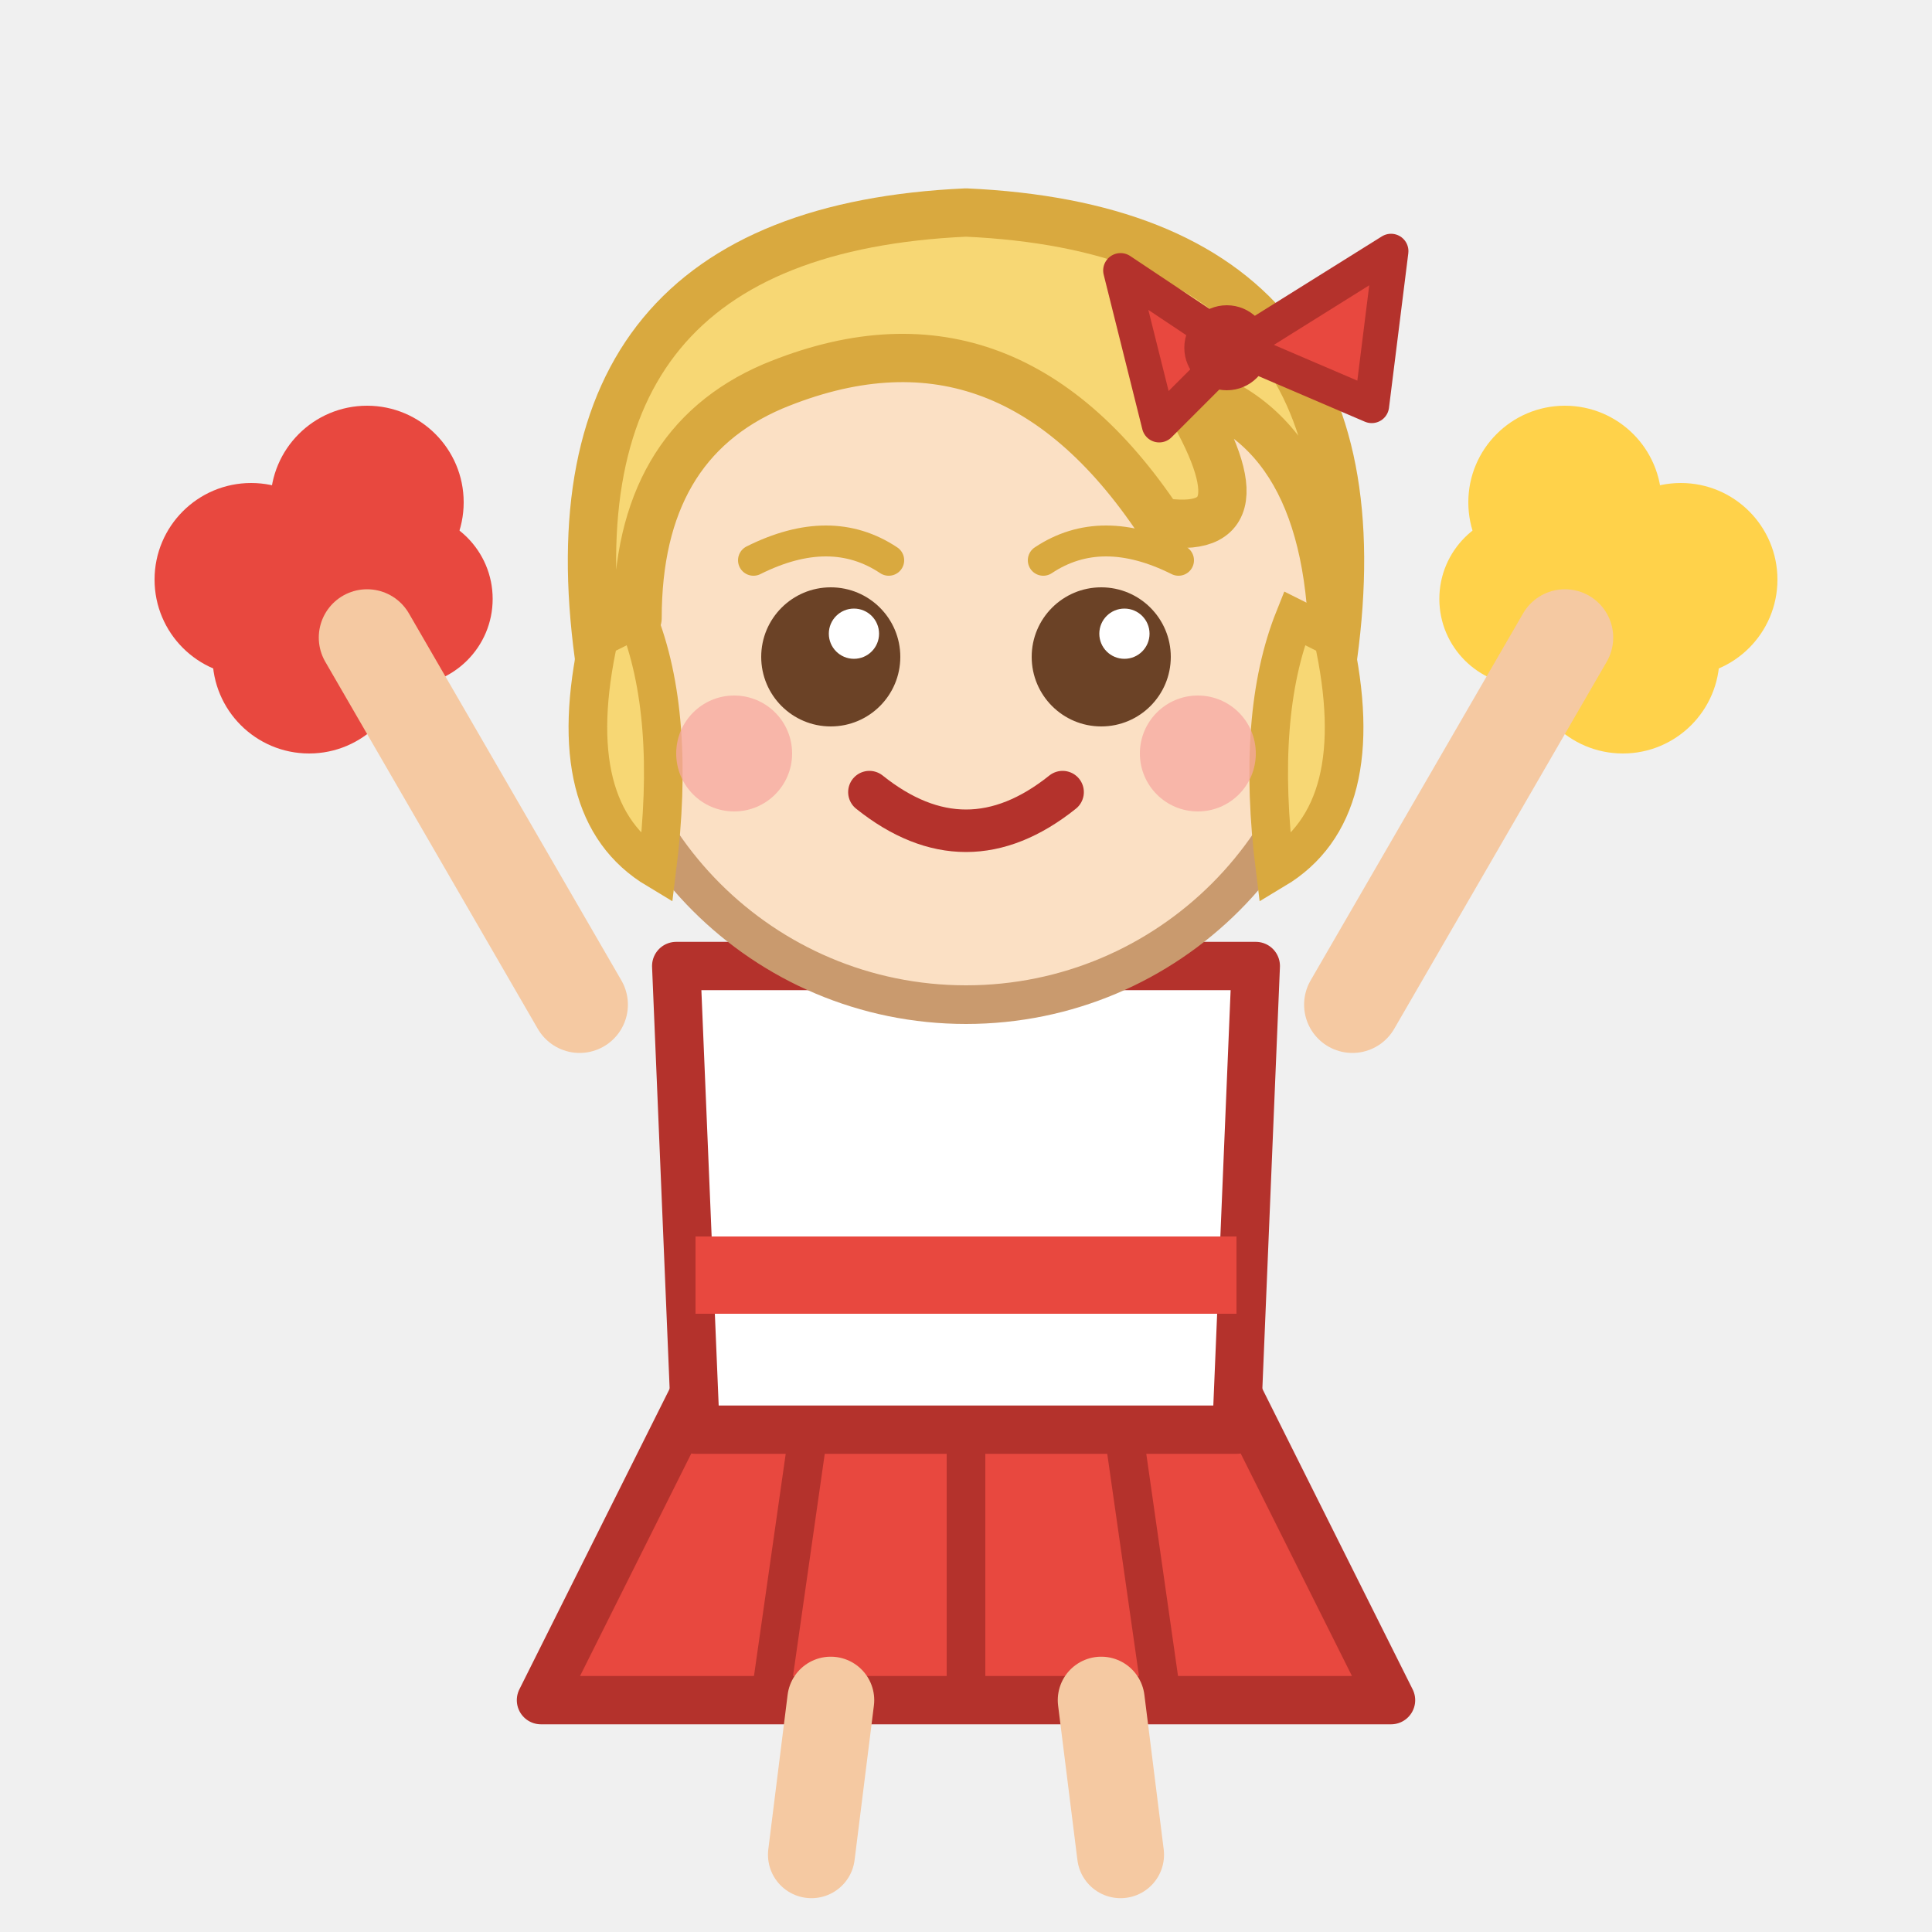
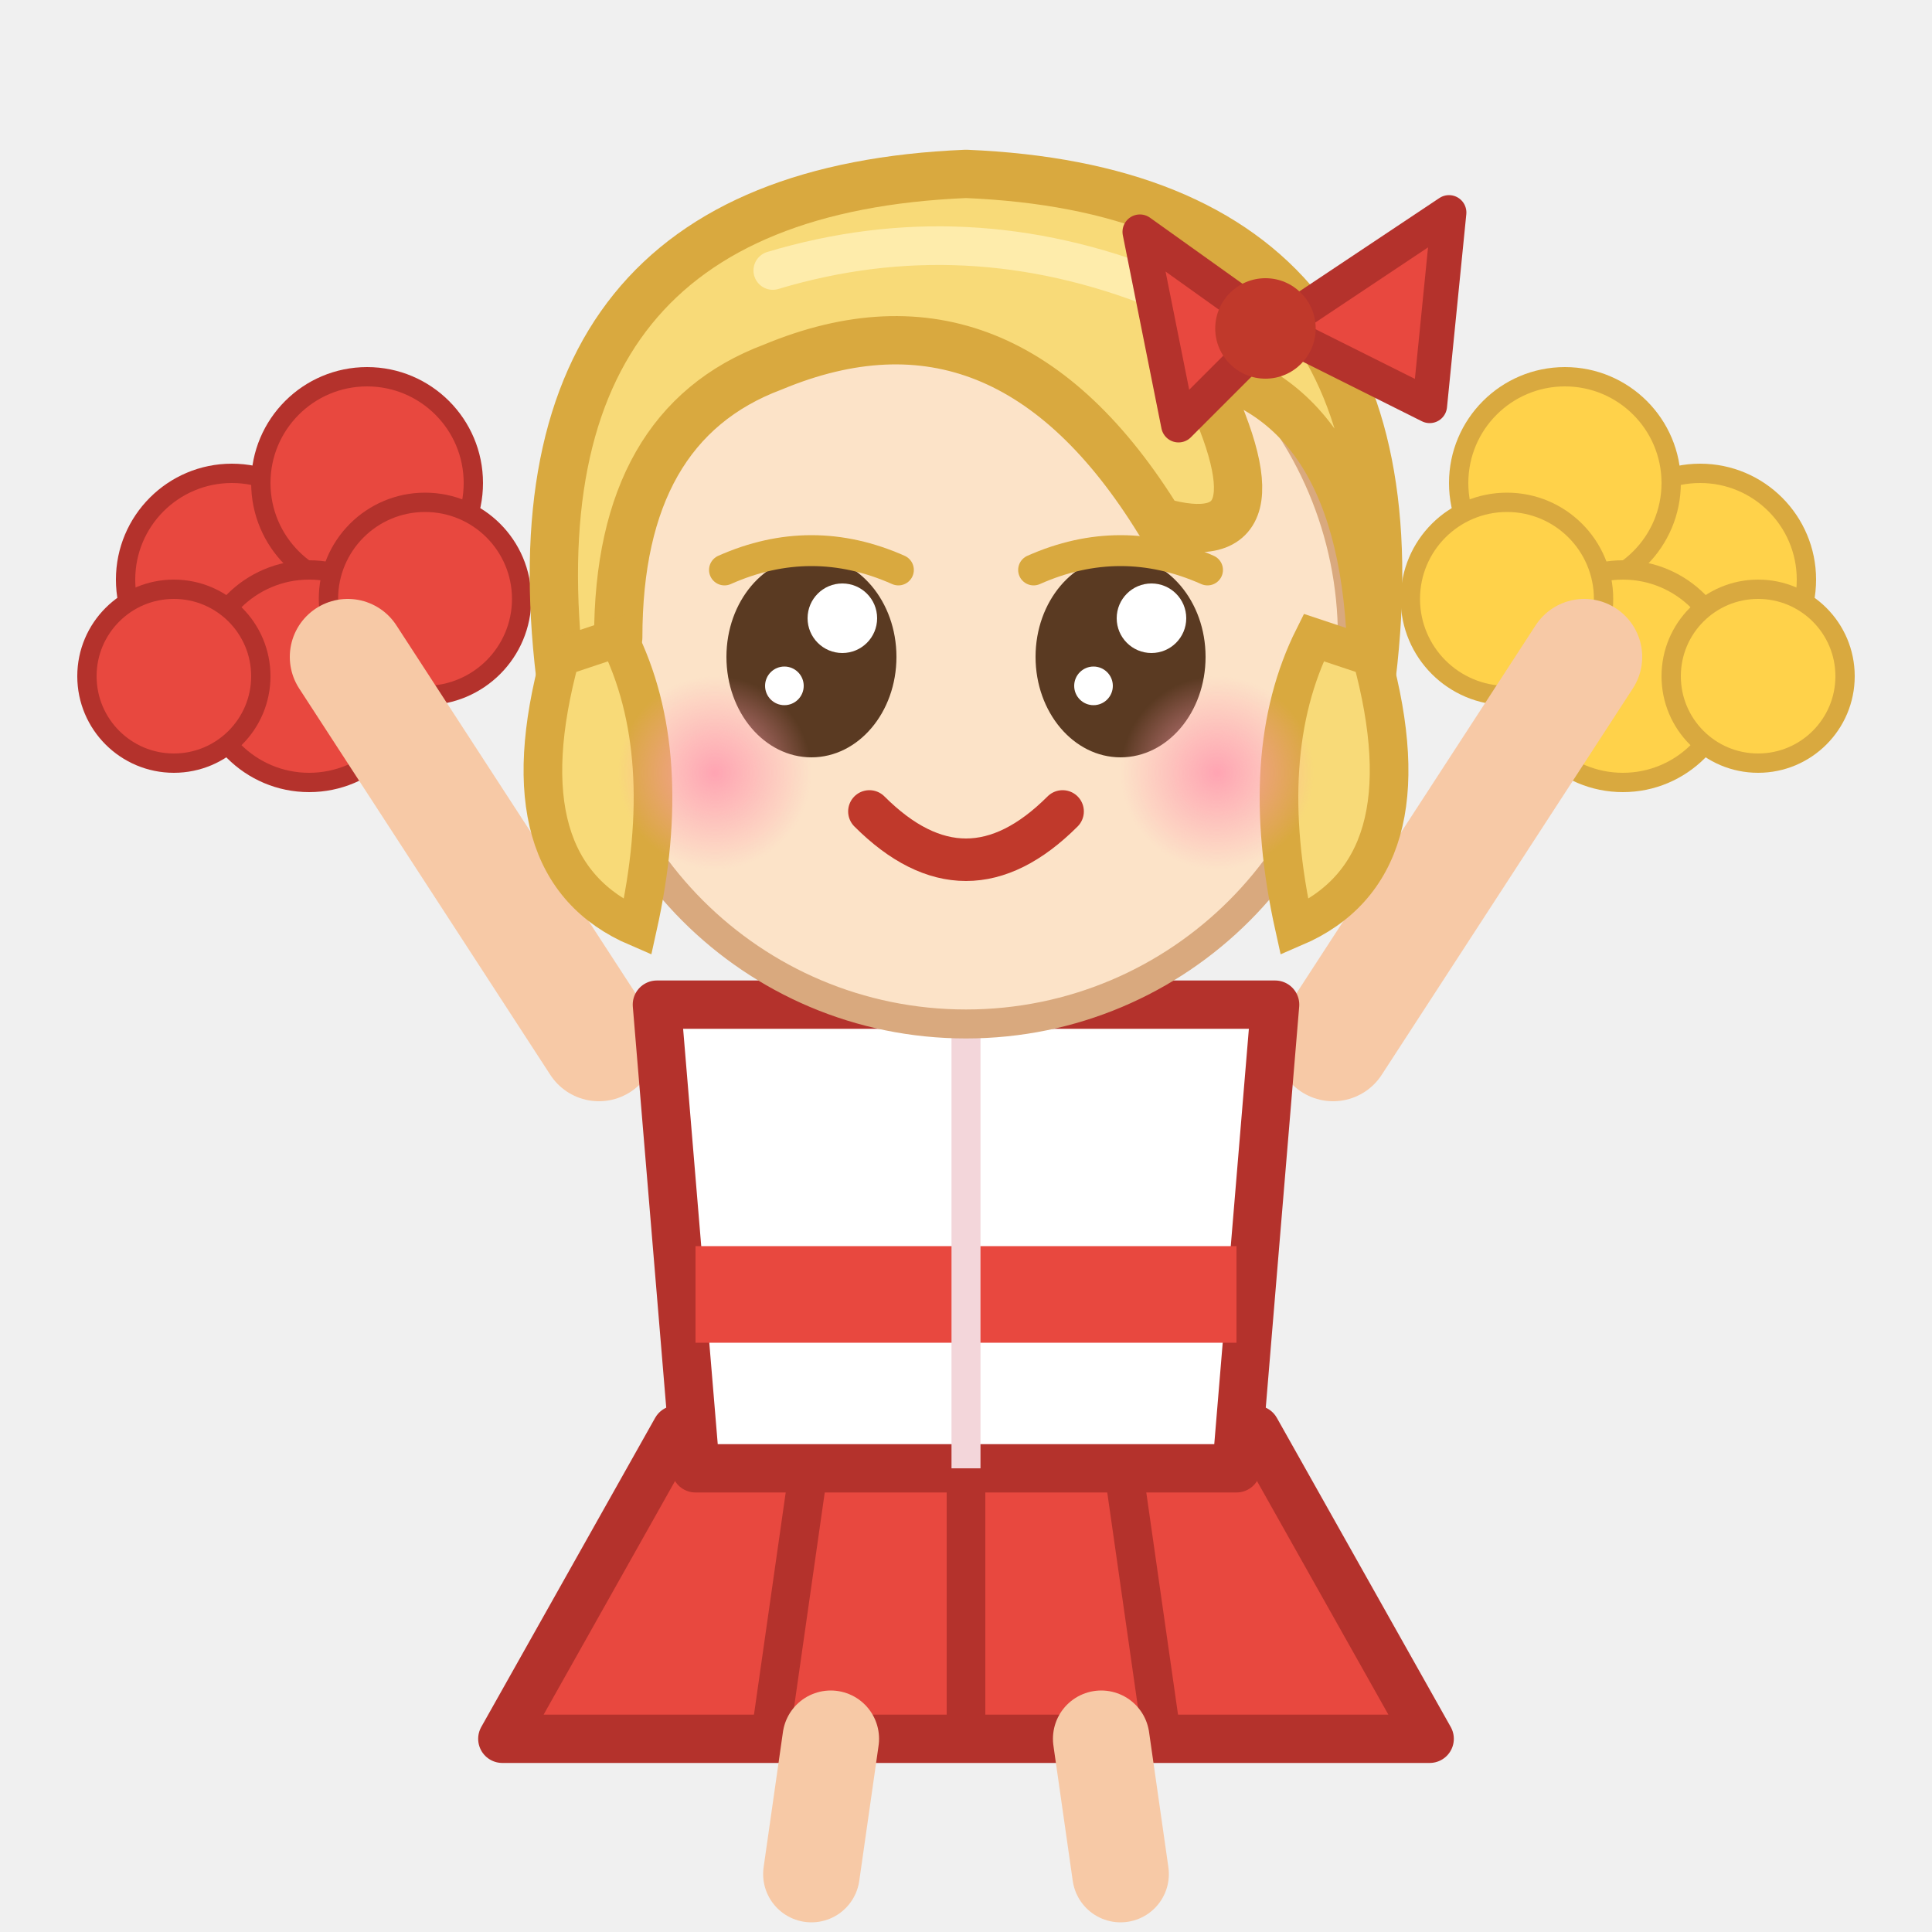
<svg xmlns="http://www.w3.org/2000/svg" viewBox="0 0 100 100">
-   <g fill="#E8483F">
-     <circle cx="13" cy="30" r="5" />
-     <circle cx="19" cy="26" r="5" />
-     <circle cx="16" cy="34" r="5" />
-     <circle cx="21" cy="31" r="4.5" />
+   <defs>
+     <radialGradient id="cg_cheek" cx="0.5" cy="0.5" r="0.5">
+       <stop offset="0" stop-color="#FF9DB0" stop-opacity="0.9" />
+       <stop offset="1" stop-color="#FF9DB0" stop-opacity="0" />
+     </radialGradient>
+   </defs>
+   <g fill="#E8483F" stroke="#B4322C" stroke-width="1">
+     <circle cx="12" cy="30" r="5.5" />
+     <circle cx="19" cy="25" r="5.5" />
+     <circle cx="16" cy="35" r="5.5" />
+     <circle cx="22" cy="31" r="5" />
+     <circle cx="9" cy="35" r="4.5" />
  </g>
-   <g fill="#FFD24A">
-     <circle cx="87" cy="30" r="5" />
-     <circle cx="81" cy="26" r="5" />
-     <circle cx="84" cy="34" r="5" />
-     <circle cx="79" cy="31" r="4.5" />
+   <g fill="#FFD24A" stroke="#D9A93F" stroke-width="1">
+     <circle cx="88" cy="30" r="5.5" />
+     <circle cx="81" cy="25" r="5.5" />
+     <circle cx="84" cy="35" r="5.5" />
+     <circle cx="78" cy="31" r="5" />
+     <circle cx="91" cy="35" r="4.5" />
  </g>
-   <path d="M30 52 L19 33" stroke="#F5C9A2" stroke-width="5" stroke-linecap="round" />
-   <path d="M70 52 L81 33" stroke="#F5C9A2" stroke-width="5" stroke-linecap="round" />
-   <path d="M36 72 L64 72 L72 88 L28 88 Z" fill="#E8483F" stroke="#B4322C" stroke-width="2.5" stroke-linejoin="round" />
-   <path d="M42 73 L40 87 M50 73 L50 88 M58 73 L60 87" stroke="#B4322C" stroke-width="2" />
-   <path d="M43 88 L42 96 M57 88 L58 96" stroke="#F5C9A2" stroke-width="4.5" stroke-linecap="round" />
-   <path d="M35 50 L65 50 L64 74 L36 74 Z" fill="#FFFFFF" stroke="#B4322C" stroke-width="2.5" stroke-linejoin="round" />
-   <path d="M36 66 L64 66" stroke="#E8483F" stroke-width="4" />
-   <circle cx="50" cy="33" r="19" fill="#FBE0C4" stroke="#C99A6E" stroke-width="2" />
-   <path d="M31 34 Q28 12 50 11 Q72 12 69 34 Q69 22 61 20 Q66 28 60 27 Q52 15 40 20 Q33 23 33 32 Q31 36 31 34 Z" fill="#F7D774" stroke="#D9A93F" stroke-width="2.5" stroke-linejoin="round" />
-   <path d="M31 33 Q29 42 34 45 Q35 37 33 32 Z" fill="#F7D774" stroke="#D9A93F" stroke-width="2" />
-   <path d="M69 33 Q71 42 66 45 Q65 37 67 32 Z" fill="#F7D774" stroke="#D9A93F" stroke-width="2" />
-   <path d="M64 18 L72 13 L71 21 Z" fill="#E8483F" stroke="#B4322C" stroke-width="1.8" stroke-linejoin="round" />
-   <path d="M64 18 L58 14 L60 22 Z" fill="#E8483F" stroke="#B4322C" stroke-width="1.8" stroke-linejoin="round" />
-   <circle cx="63.5" cy="18" r="2.2" fill="#B4322C" />
-   <circle cx="43" cy="34" r="3.6" fill="#6B4226" />
-   <circle cx="57" cy="34" r="3.6" fill="#6B4226" />
-   <circle cx="44.2" cy="32.8" r="1.3" fill="#FFFFFF" />
-   <circle cx="58.2" cy="32.8" r="1.3" fill="#FFFFFF" />
-   <path d="M39 29 Q43 27 46 29 M54 29 Q57 27 61 29" fill="none" stroke="#D9A93F" stroke-width="1.6" stroke-linecap="round" />
-   <path d="M45 41 Q50 45 55 41" fill="none" stroke="#B4322C" stroke-width="2.2" stroke-linecap="round" />
-   <circle cx="38" cy="39" r="3" fill="#F7A8A0" opacity="0.75" />
-   <circle cx="62" cy="39" r="3" fill="#F7A8A0" opacity="0.75" />
+   <path d="M31 54 L18 34" stroke="#F7C9A6" stroke-width="6" stroke-linecap="round" />
+   <path d="M69 54 L82 34" stroke="#F7C9A6" stroke-width="6" stroke-linecap="round" />
+   <path d="M35 74 L65 74 L74 90 L26 90 Z" fill="#E8483F" stroke="#B4322C" stroke-width="2.5" stroke-linejoin="round" />
+   <path d="M42 75 L40 89 M50 75 L50 90 M58 75 L60 89" stroke="#B4322C" stroke-width="2" />
+   <path d="M43 90 L42 97 M57 90 L58 97" stroke="#F7C9A6" stroke-width="5" stroke-linecap="round" />
+   <path d="M34 52 L66 52 L64 76 L36 76 Z" fill="#FFFFFF" stroke="#B4322C" stroke-width="2.5" stroke-linejoin="round" />
+   <path d="M36 67 L64 67" stroke="#E8483F" stroke-width="5" />
+   <path d="M50 52 L50 76" stroke="#F3D6DA" stroke-width="1.5" />
+   <circle cx="50" cy="33" r="20" fill="#FCE3C8" stroke="#D9A97E" stroke-width="1.5" />
+   <path d="M29 35 Q26 10 50 9 Q74 10 71 35 Q71 21 62 19 Q67 29 60 27 Q52 14 40 19 Q32 22 32 33 Q30 37 29 35 Z" fill="#F8DA78" stroke="#D9A93F" stroke-width="2.5" stroke-linejoin="round" />
+   <path d="M29 34 Q26 45 33 48 Q35 39 32 33 Z" fill="#F8DA78" stroke="#D9A93F" stroke-width="2" />
+   <path d="M71 34 Q74 45 67 48 Q65 39 68 33 Z" fill="#F8DA78" stroke="#D9A93F" stroke-width="2" />
+   <path d="M40 14 Q50 11 60 15" fill="none" stroke="#FFF0B8" stroke-width="2" stroke-linecap="round" opacity="0.8" />
+   <path d="M66 17 L75 11 L74 21 Z" fill="#E8483F" stroke="#B4322C" stroke-width="1.8" stroke-linejoin="round" />
+   <path d="M66 17 L59 12 L61 22 Z" fill="#E8483F" stroke="#B4322C" stroke-width="1.8" stroke-linejoin="round" />
+   <circle cx="65.5" cy="17" r="2.6" fill="#C0392B" />
+   <ellipse cx="42" cy="34" rx="4.4" ry="5.2" fill="#5A3A22" />
+   <ellipse cx="58" cy="34" rx="4.4" ry="5.2" fill="#5A3A22" />
+   <circle cx="43.6" cy="32" r="1.8" fill="#FFFFFF" />
+   <circle cx="59.6" cy="32" r="1.8" fill="#FFFFFF" />
+   <circle cx="40.6" cy="35.5" r="1" fill="#FFFFFF" />
+   <circle cx="56.6" cy="35.5" r="1" fill="#FFFFFF" />
+   <path d="M37.5 29.5 Q42 27.5 46.5 29.5 M53.5 29.5 Q58 27.5 62.5 29.5" fill="none" stroke="#D9A93F" stroke-width="1.6" stroke-linecap="round" />
+   <circle cx="37" cy="40" r="5" fill="url(#cg_cheek)" />
+   <circle cx="63" cy="40" r="5" fill="url(#cg_cheek)" />
+   <path d="M45 42 Q50 47 55 42" fill="none" stroke="#C0392B" stroke-width="2.2" stroke-linecap="round" />
</svg>
